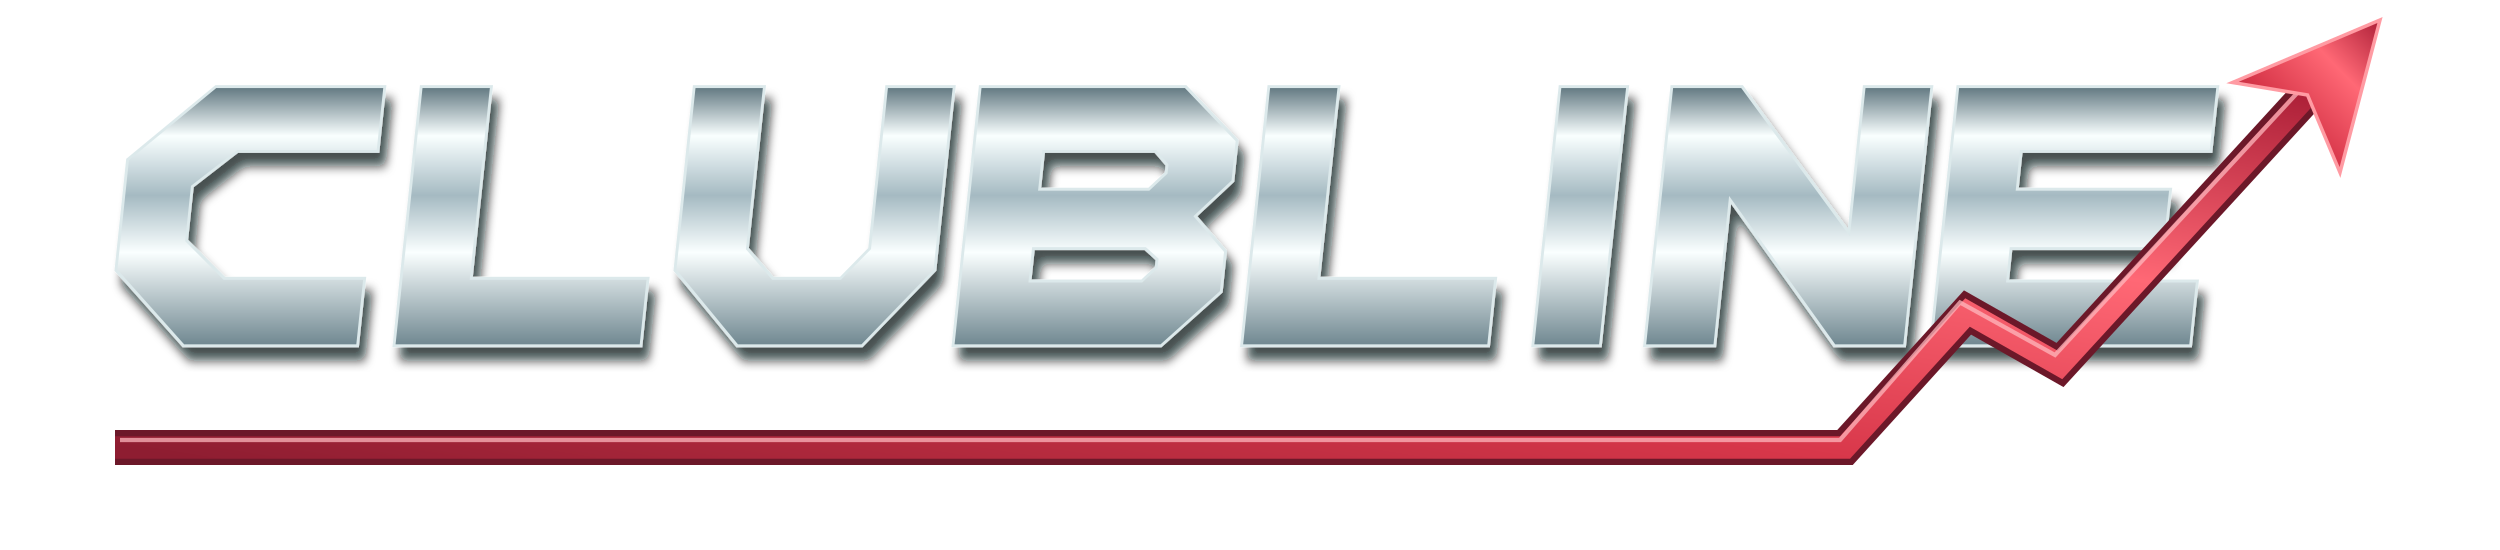
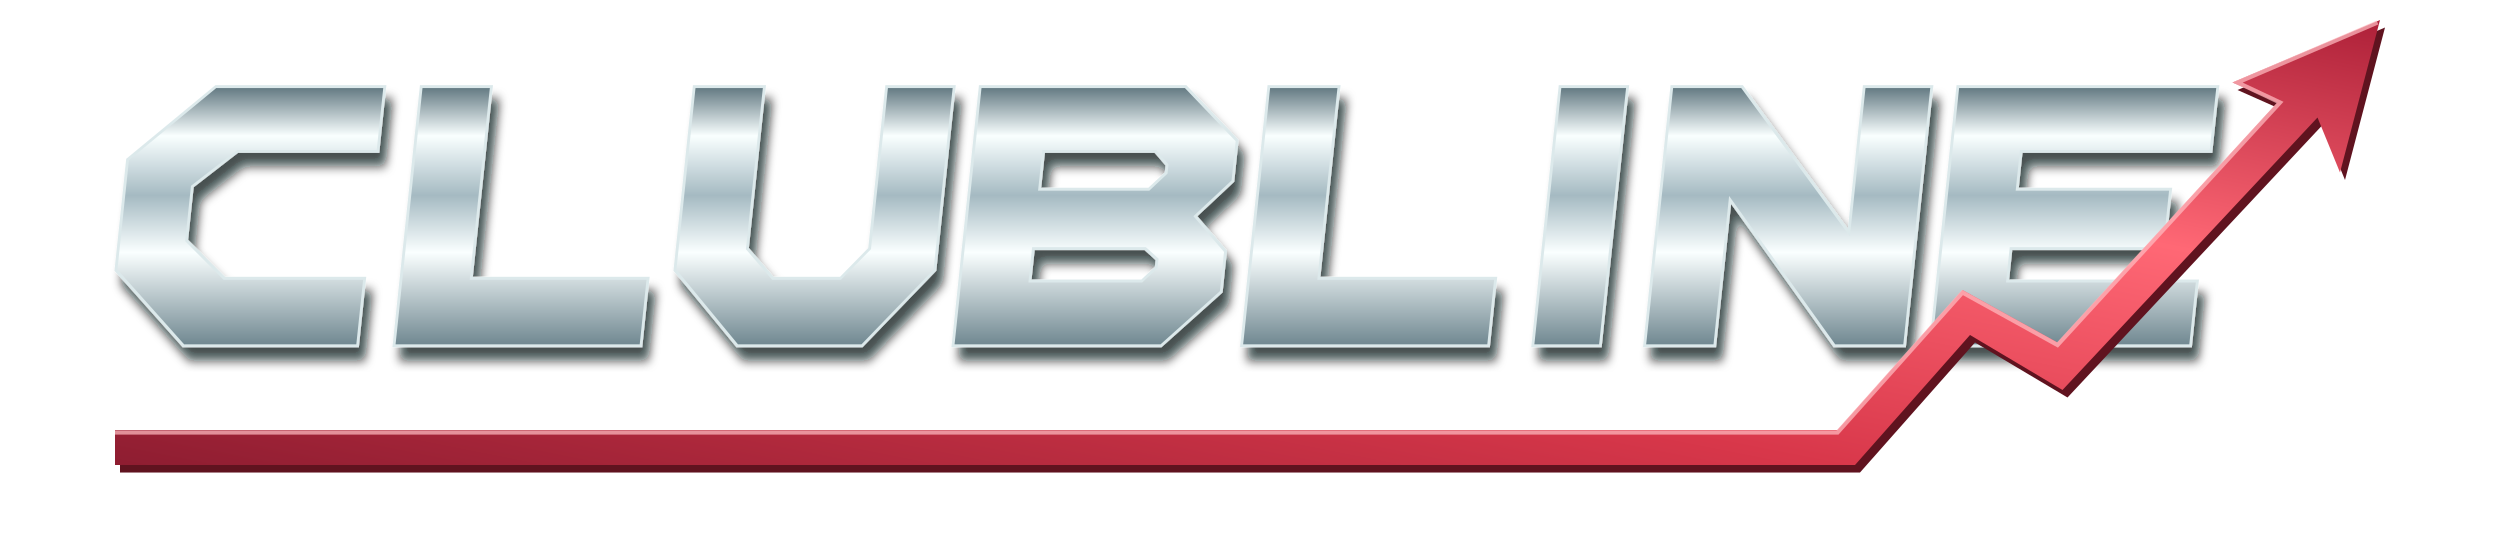
<svg xmlns="http://www.w3.org/2000/svg" viewBox="0 0 1000 220">
  <defs>
    <linearGradient id="steel" x1="0" y1="0" x2="0" y2="1" gradientUnits="objectBoundingBox">
      <stop stop-color="#607780" />
      <stop offset=".19" stop-color="#f9ffff" />
      <stop offset=".42" stop-color="#a5bac2" />
      <stop offset=".64" stop-color="#faffff" />
      <stop offset="1" stop-color="#6f8790" />
    </linearGradient>
    <linearGradient id="red" x1="0" y1="1" x2="1" y2="0">
      <stop stop-color="#8e1d31" />
      <stop offset=".38" stop-color="#d8374a" />
      <stop offset=".7" stop-color="#ff6875" />
      <stop offset="1" stop-color="#ad2038" />
    </linearGradient>
    <filter id="shadow">
      <feDropShadow dx="3" dy="5" stdDeviation="2" flood-color="#050b10" flood-opacity=".72" />
    </filter>
  </defs>
  <g transform="translate(55 26) skewX(-6) scale(1.04 1.08)" fill="url(#steel)" stroke="#dce9eb" stroke-width="1.1" fill-rule="evenodd" filter="url(#shadow)">
    <path d="M96 8H31L0 35V76L29 104H96V79H42L26 65V45L42 32H96Z" transform="translate(0 0)" />
    <path d="M0 8H27V79H95V104H0Z" transform="translate(110 0)" />
    <path d="M0 8H27V68L38 79H64L74 68V8H100V76L75 104H27L0 76Z" transform="translate(215 0)" />
    <path d="M0 8H79L101 28V43L88 56L101 69V84L80 104H0ZM27 32V46H69L75 40V37L70 32ZM27 68V80H70L75 75V72L70 68Z" transform="translate(325 0)" />
    <path d="M0 8H27V79H95V104H0Z" transform="translate(436 0)" />
    <path d="M7 8H33V104H7Z" transform="translate(541 0)" />
    <path d="M0 104V8H27L74 62V8H100V104H73L27 50V104Z" transform="translate(591 0)" />
    <path d="M0 8H100V32H27V46H86V68H27V80H100V104H0Z" transform="translate(701 0)" />
  </g>
-   <path d="M46 179H738L787 125L824 146L923 38" fill="none" stroke="#6c1829" stroke-width="14" stroke-linejoin="miter" />
-   <path d="M46 179H738L787 125L824 146L923 38" fill="none" stroke="url(#red)" stroke-width="9" stroke-linejoin="miter" />
-   <path d="M48 176H736L784 121L822 142L920 36" fill="none" stroke="#ffbbc0" stroke-width="1.7" opacity=".72" />
-   <path d="M893 33L952 8L936 69L923 38Z" fill="url(#red)" stroke="#ff9ba3" stroke-width="1.4" />
+   <path d="M46 172H735L785 116L823 137L911 41L893 33L952 8L936 69L927 47L825 156L788 134L742 186H46Z" fill="#60131f" transform="translate(2 3)" />
+   <path d="M46 172H735L785 116L823 137L911 41L893 33L952 8L936 69L927 47L825 156L788 134L742 186H46Z" fill="url(#red)" />
+   <path d="M46 173H735L785 117L823 138L912 41L895 33L951 9" fill="none" stroke="#ffbbc0" stroke-width="1.7" opacity=".72" />
</svg>
